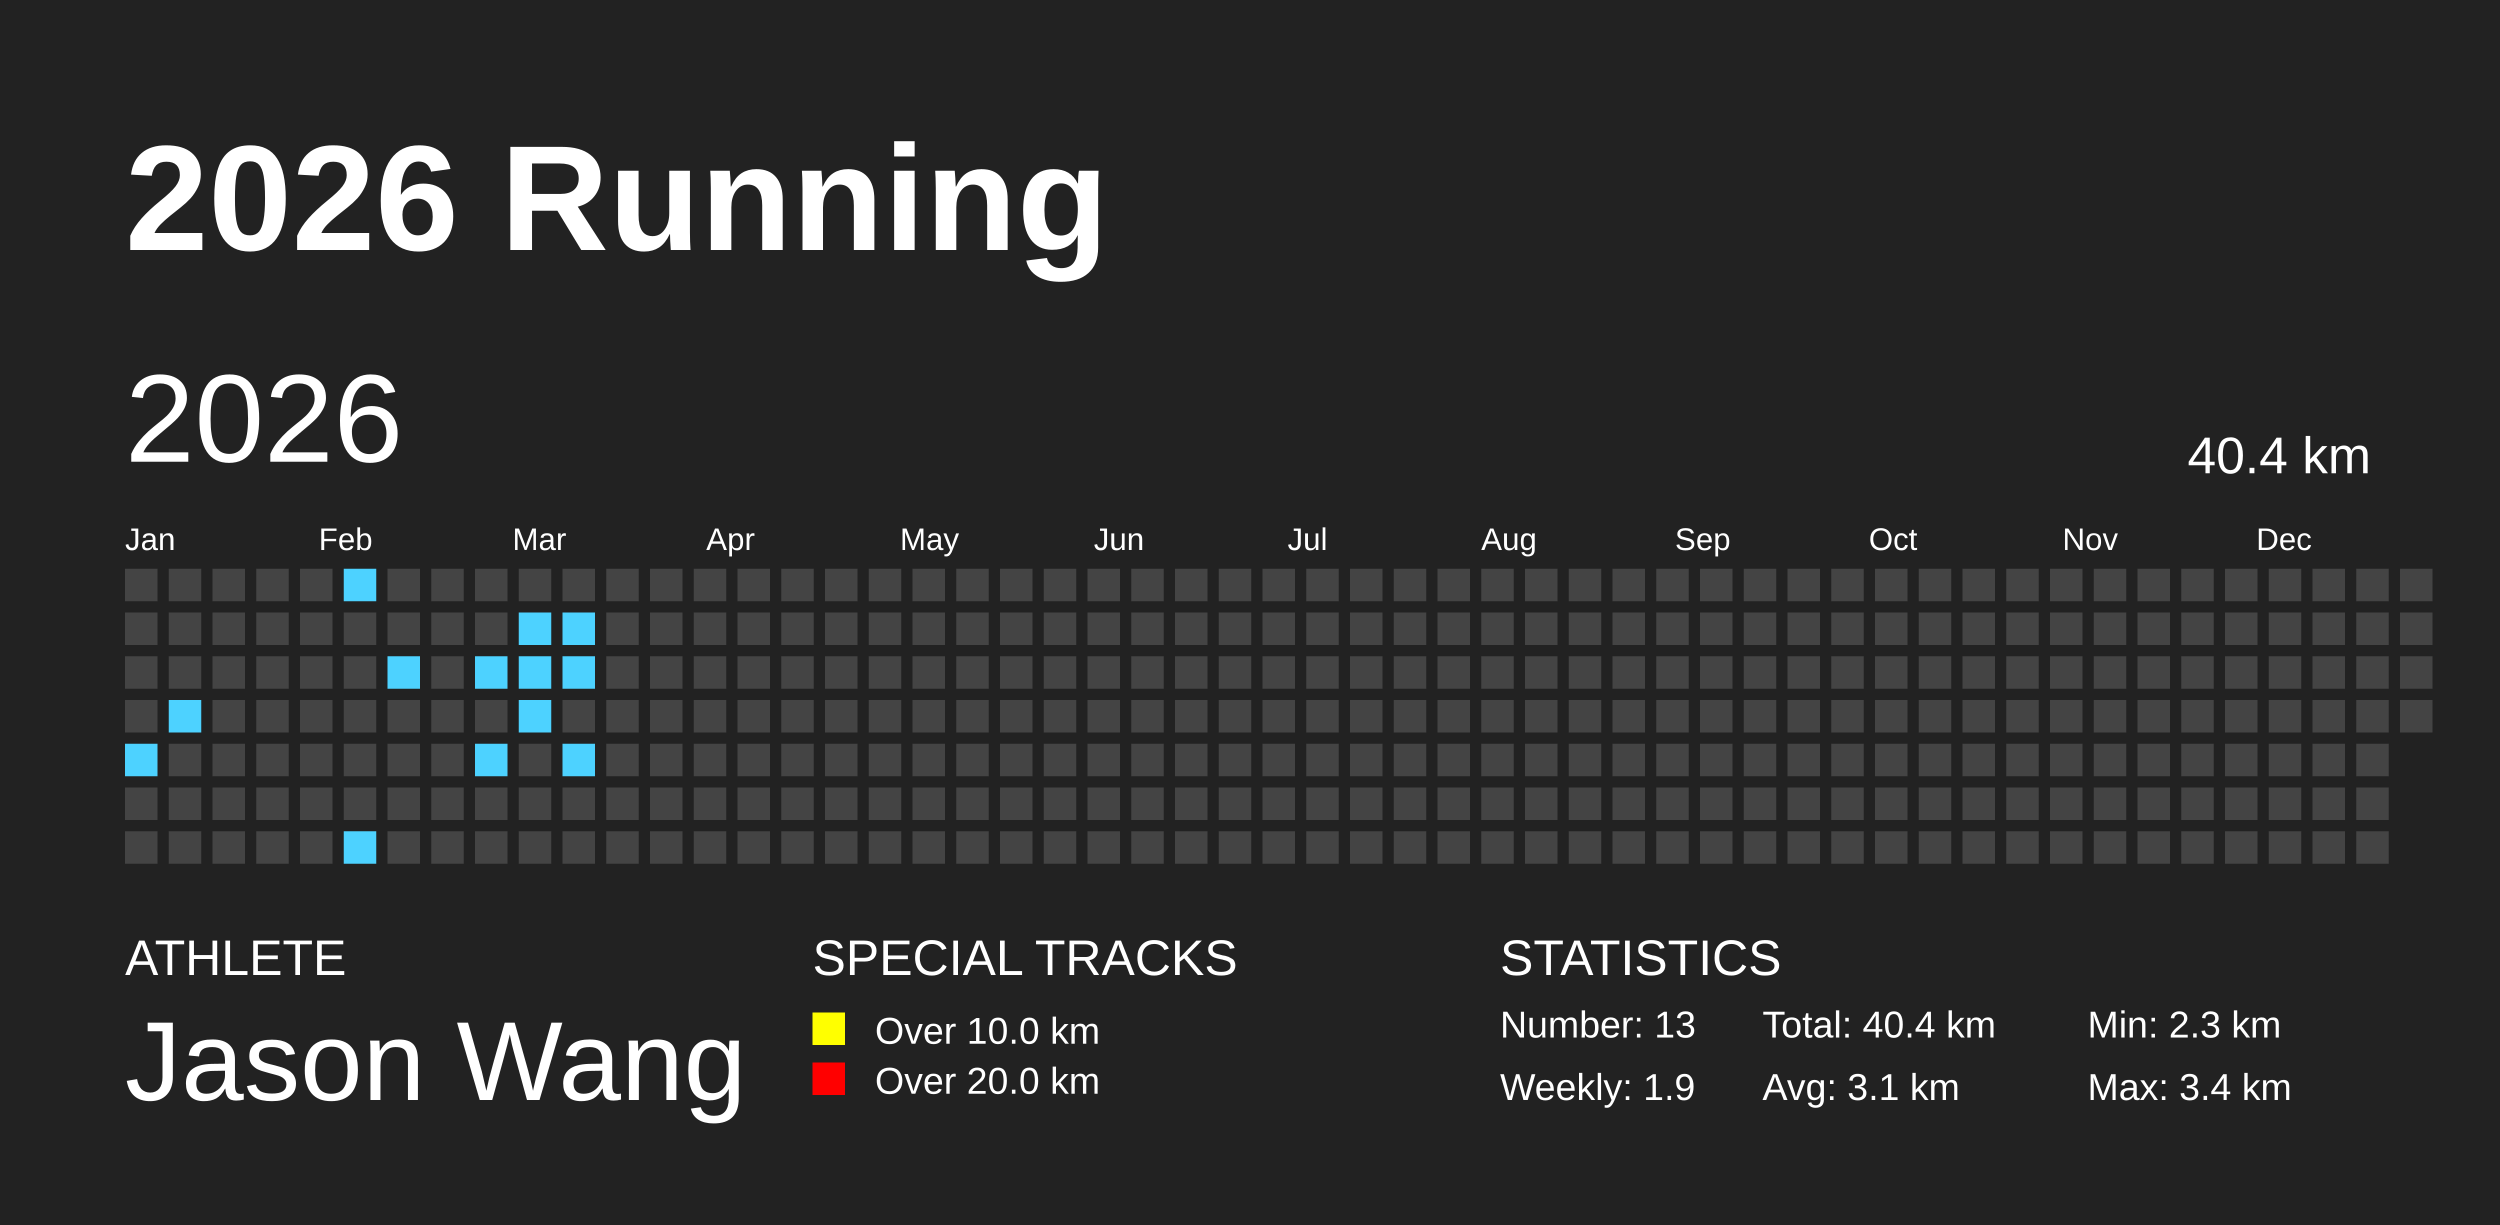
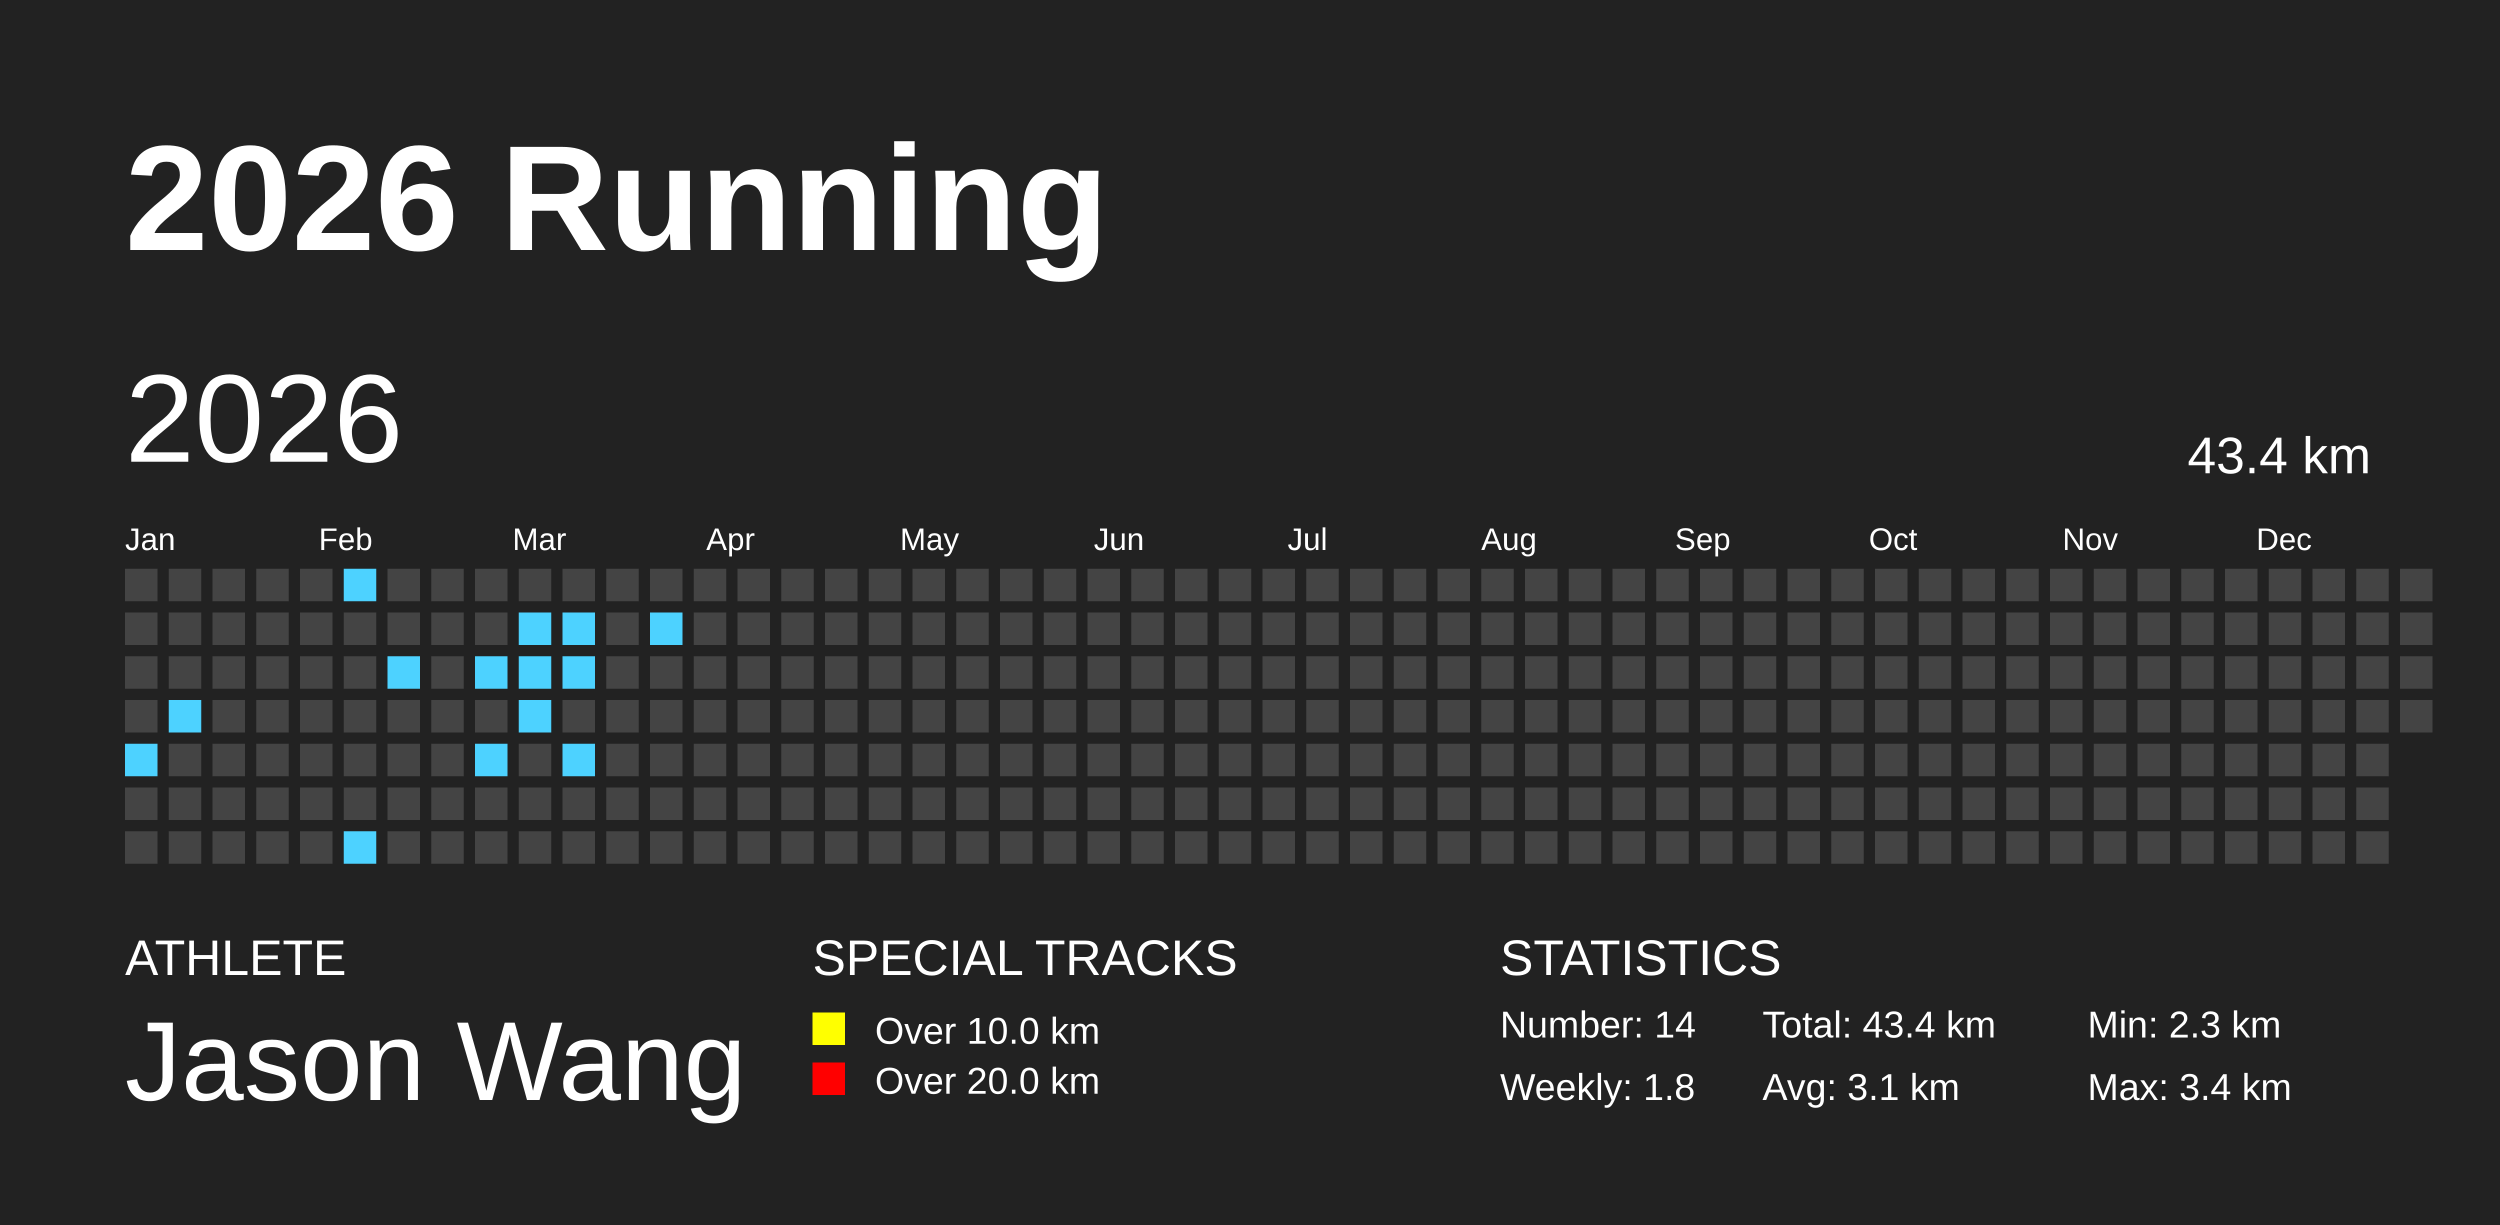
<svg xmlns="http://www.w3.org/2000/svg" baseProfile="full" height="98mm" version="1.1" viewBox="0,0,200,98" width="200mm">
  <defs />
  <rect fill="#222222" height="98" width="200" x="0" y="0" />
  <text fill="#FFFFFF" style="font-size:12px; font-family:Arial; font-weight:bold;" x="10" y="20">2026 Running</text>
  <text fill="#FFFFFF" style="font-size:4px; font-family:Arial" x="10" y="78">ATHLETE</text>
  <text fill="#FFFFFF" style="font-size:9px; font-family:Arial" x="10" y="88">Jason Wang</text>
  <text fill="#FFFFFF" style="font-size:4px; font-family:Arial" x="65" y="78">SPECIAL TRACKS</text>
  <rect fill="yellow" height="2.6" width="2.6" x="65" y="81" />
  <text fill="#FFFFFF" style="font-size:3px; font-family:Arial" x="70" y="83.5">Over 10.0 km</text>
  <rect fill="red" height="2.6" width="2.6" x="65" y="85" />
  <text fill="#FFFFFF" style="font-size:3px; font-family:Arial" x="70" y="87.5">Over 20.0 km</text>
  <text fill="#FFFFFF" style="font-size:4px; font-family:Arial" x="120" y="78">STATISTICS</text>
-   <text fill="#FFFFFF" style="font-size:3px; font-family:Arial" x="120" y="83">Number: 13</text>
-   <text fill="#FFFFFF" style="font-size:3px; font-family:Arial" x="120" y="88">Weekly: 1.9</text>
-   <text fill="#FFFFFF" style="font-size:3px; font-family:Arial" x="141" y="83">Total: 40.4 km</text>
+   <text fill="#FFFFFF" style="font-size:3px; font-family:Arial" x="120" y="83">Number: 14</text>
+   <text fill="#FFFFFF" style="font-size:3px; font-family:Arial" x="120" y="88">Weekly: 1.8</text>
+   <text fill="#FFFFFF" style="font-size:3px; font-family:Arial" x="141" y="83">Total: 43.4 km</text>
  <text fill="#FFFFFF" style="font-size:3px; font-family:Arial" x="141" y="88">Avg: 3.1 km</text>
  <text fill="#FFFFFF" style="font-size:3px; font-family:Arial" x="167" y="83">Min: 2.3 km</text>
  <text fill="#FFFFFF" style="font-size:3px; font-family:Arial" x="167" y="88">Max: 3.4 km</text>
  <text dominant-baseline="hanging" fill="#FFFFFF" style="font-size:10.0px; font-family:Arial;" x="10" y="30">2026</text>
-   <text dominant-baseline="hanging" fill="#FFFFFF" style="font-size:4.125px; font-family:Arial;" x="175" y="35">40.4 km</text>
+   <text dominant-baseline="hanging" fill="#FFFFFF" style="font-size:4.125px; font-family:Arial;" x="175" y="35">43.4 km</text>
  <text fill="#FFFFFF" style="font-size:2.5px; font-family:Arial" x="10.0" y="44">Jan</text>
  <text fill="#FFFFFF" style="font-size:2.5px; font-family:Arial" x="25.5" y="44">Feb</text>
  <text fill="#FFFFFF" style="font-size:2.5px; font-family:Arial" x="41.0" y="44">Mar</text>
  <text fill="#FFFFFF" style="font-size:2.5px; font-family:Arial" x="56.5" y="44">Apr</text>
  <text fill="#FFFFFF" style="font-size:2.5px; font-family:Arial" x="72.0" y="44">May</text>
  <text fill="#FFFFFF" style="font-size:2.5px; font-family:Arial" x="87.5" y="44">Jun</text>
  <text fill="#FFFFFF" style="font-size:2.5px; font-family:Arial" x="103.0" y="44">Jul</text>
  <text fill="#FFFFFF" style="font-size:2.5px; font-family:Arial" x="118.5" y="44">Aug</text>
  <text fill="#FFFFFF" style="font-size:2.5px; font-family:Arial" x="134.0" y="44">Sep</text>
  <text fill="#FFFFFF" style="font-size:2.5px; font-family:Arial" x="149.5" y="44">Oct</text>
  <text fill="#FFFFFF" style="font-size:2.5px; font-family:Arial" x="165.0" y="44">Nov</text>
  <text fill="#FFFFFF" style="font-size:2.5px; font-family:Arial" x="180.5" y="44">Dec</text>
  <rect fill="#444444" height="2.6" width="2.6" x="10.0" y="45.5" />
  <rect fill="#444444" height="2.6" width="2.6" x="10.0" y="49.0" />
  <rect fill="#444444" height="2.6" width="2.6" x="10.0" y="52.5" />
  <rect fill="#444444" height="2.6" width="2.6" x="10.0" y="56.0" />
  <rect fill="#4DD2FF" height="2.6" width="2.6" x="10.0" y="59.5" />
  <rect fill="#444444" height="2.6" width="2.6" x="10.0" y="63.0" />
  <rect fill="#444444" height="2.6" width="2.6" x="10.0" y="66.5" />
  <rect fill="#444444" height="2.6" width="2.6" x="13.5" y="45.5" />
  <rect fill="#444444" height="2.6" width="2.6" x="13.5" y="49.0" />
  <rect fill="#444444" height="2.6" width="2.6" x="13.5" y="52.5" />
  <rect fill="#4DD2FF" height="2.6" width="2.6" x="13.5" y="56.0" />
  <rect fill="#444444" height="2.6" width="2.6" x="13.5" y="59.5" />
  <rect fill="#444444" height="2.6" width="2.6" x="13.5" y="63.0" />
  <rect fill="#444444" height="2.6" width="2.6" x="13.5" y="66.5" />
  <rect fill="#444444" height="2.6" width="2.6" x="17.0" y="45.5" />
  <rect fill="#444444" height="2.6" width="2.6" x="17.0" y="49.0" />
  <rect fill="#444444" height="2.6" width="2.6" x="17.0" y="52.5" />
  <rect fill="#444444" height="2.6" width="2.6" x="17.0" y="56.0" />
  <rect fill="#444444" height="2.6" width="2.6" x="17.0" y="59.5" />
  <rect fill="#444444" height="2.6" width="2.6" x="17.0" y="63.0" />
  <rect fill="#444444" height="2.6" width="2.6" x="17.0" y="66.5" />
  <rect fill="#444444" height="2.6" width="2.6" x="20.5" y="45.5" />
  <rect fill="#444444" height="2.6" width="2.6" x="20.5" y="49.0" />
  <rect fill="#444444" height="2.6" width="2.6" x="20.5" y="52.5" />
  <rect fill="#444444" height="2.6" width="2.6" x="20.5" y="56.0" />
  <rect fill="#444444" height="2.6" width="2.6" x="20.5" y="59.5" />
  <rect fill="#444444" height="2.6" width="2.6" x="20.5" y="63.0" />
  <rect fill="#444444" height="2.6" width="2.6" x="20.5" y="66.5" />
  <rect fill="#444444" height="2.6" width="2.6" x="24.0" y="45.5" />
  <rect fill="#444444" height="2.6" width="2.6" x="24.0" y="49.0" />
  <rect fill="#444444" height="2.6" width="2.6" x="24.0" y="52.5" />
  <rect fill="#444444" height="2.6" width="2.6" x="24.0" y="56.0" />
  <rect fill="#444444" height="2.6" width="2.6" x="24.0" y="59.5" />
  <rect fill="#444444" height="2.6" width="2.6" x="24.0" y="63.0" />
  <rect fill="#444444" height="2.6" width="2.6" x="24.0" y="66.5" />
  <rect fill="#4DD2FF" height="2.6" width="2.6" x="27.5" y="45.5" />
  <rect fill="#444444" height="2.6" width="2.6" x="27.5" y="49.0" />
  <rect fill="#444444" height="2.6" width="2.6" x="27.5" y="52.5" />
  <rect fill="#444444" height="2.6" width="2.6" x="27.5" y="56.0" />
  <rect fill="#444444" height="2.6" width="2.6" x="27.5" y="59.5" />
  <rect fill="#444444" height="2.6" width="2.6" x="27.5" y="63.0" />
  <rect fill="#4DD2FF" height="2.6" width="2.6" x="27.5" y="66.5" />
  <rect fill="#444444" height="2.6" width="2.6" x="31.0" y="45.5" />
  <rect fill="#444444" height="2.6" width="2.6" x="31.0" y="49.0" />
  <rect fill="#4DD2FF" height="2.6" width="2.6" x="31.0" y="52.5" />
  <rect fill="#444444" height="2.6" width="2.6" x="31.0" y="56.0" />
  <rect fill="#444444" height="2.6" width="2.6" x="31.0" y="59.5" />
  <rect fill="#444444" height="2.6" width="2.6" x="31.0" y="63.0" />
  <rect fill="#444444" height="2.6" width="2.6" x="31.0" y="66.5" />
  <rect fill="#444444" height="2.6" width="2.6" x="34.5" y="45.5" />
  <rect fill="#444444" height="2.6" width="2.6" x="34.5" y="49.0" />
  <rect fill="#444444" height="2.6" width="2.6" x="34.5" y="52.5" />
  <rect fill="#444444" height="2.6" width="2.6" x="34.5" y="56.0" />
  <rect fill="#444444" height="2.6" width="2.6" x="34.5" y="59.5" />
  <rect fill="#444444" height="2.6" width="2.6" x="34.5" y="63.0" />
  <rect fill="#444444" height="2.6" width="2.6" x="34.5" y="66.5" />
  <rect fill="#444444" height="2.6" width="2.6" x="38.0" y="45.5" />
  <rect fill="#444444" height="2.6" width="2.6" x="38.0" y="49.0" />
  <rect fill="#4DD2FF" height="2.6" width="2.6" x="38.0" y="52.5" />
  <rect fill="#444444" height="2.6" width="2.6" x="38.0" y="56.0" />
  <rect fill="#4DD2FF" height="2.6" width="2.6" x="38.0" y="59.5" />
  <rect fill="#444444" height="2.6" width="2.6" x="38.0" y="63.0" />
  <rect fill="#444444" height="2.6" width="2.6" x="38.0" y="66.5" />
  <rect fill="#444444" height="2.6" width="2.6" x="41.5" y="45.5" />
  <rect fill="#4DD2FF" height="2.6" width="2.6" x="41.5" y="49.0" />
  <rect fill="#4DD2FF" height="2.6" width="2.6" x="41.5" y="52.5" />
  <rect fill="#4DD2FF" height="2.6" width="2.6" x="41.5" y="56.0" />
  <rect fill="#444444" height="2.6" width="2.6" x="41.5" y="59.5" />
  <rect fill="#444444" height="2.6" width="2.6" x="41.5" y="63.0" />
  <rect fill="#444444" height="2.6" width="2.6" x="41.5" y="66.5" />
  <rect fill="#444444" height="2.6" width="2.6" x="45.0" y="45.5" />
  <rect fill="#4DD2FF" height="2.6" width="2.6" x="45.0" y="49.0" />
  <rect fill="#4DD2FF" height="2.6" width="2.6" x="45.0" y="52.5" />
  <rect fill="#444444" height="2.6" width="2.6" x="45.0" y="56.0" />
  <rect fill="#4DD2FF" height="2.6" width="2.6" x="45.0" y="59.5" />
  <rect fill="#444444" height="2.6" width="2.6" x="45.0" y="63.0" />
  <rect fill="#444444" height="2.6" width="2.6" x="45.0" y="66.5" />
  <rect fill="#444444" height="2.6" width="2.6" x="48.5" y="45.5" />
  <rect fill="#444444" height="2.6" width="2.6" x="48.5" y="49.0" />
  <rect fill="#444444" height="2.6" width="2.6" x="48.5" y="52.5" />
  <rect fill="#444444" height="2.6" width="2.6" x="48.5" y="56.0" />
  <rect fill="#444444" height="2.6" width="2.6" x="48.5" y="59.5" />
  <rect fill="#444444" height="2.6" width="2.6" x="48.5" y="63.0" />
  <rect fill="#444444" height="2.6" width="2.6" x="48.5" y="66.5" />
  <rect fill="#444444" height="2.6" width="2.6" x="52.0" y="45.5" />
-   <rect fill="#444444" height="2.6" width="2.6" x="52.0" y="49.0" />
+   <rect fill="#4DD2FF" height="2.6" width="2.6" x="52.0" y="49.0" />
  <rect fill="#444444" height="2.6" width="2.6" x="52.0" y="52.5" />
  <rect fill="#444444" height="2.6" width="2.6" x="52.0" y="56.0" />
  <rect fill="#444444" height="2.6" width="2.6" x="52.0" y="59.5" />
  <rect fill="#444444" height="2.6" width="2.6" x="52.0" y="63.0" />
  <rect fill="#444444" height="2.6" width="2.6" x="52.0" y="66.5" />
  <rect fill="#444444" height="2.6" width="2.6" x="55.5" y="45.5" />
  <rect fill="#444444" height="2.6" width="2.6" x="55.5" y="49.0" />
  <rect fill="#444444" height="2.6" width="2.6" x="55.5" y="52.5" />
  <rect fill="#444444" height="2.6" width="2.6" x="55.5" y="56.0" />
  <rect fill="#444444" height="2.6" width="2.6" x="55.5" y="59.5" />
  <rect fill="#444444" height="2.6" width="2.6" x="55.5" y="63.0" />
  <rect fill="#444444" height="2.6" width="2.6" x="55.5" y="66.5" />
  <rect fill="#444444" height="2.6" width="2.6" x="59.0" y="45.5" />
  <rect fill="#444444" height="2.6" width="2.6" x="59.0" y="49.0" />
  <rect fill="#444444" height="2.6" width="2.6" x="59.0" y="52.5" />
  <rect fill="#444444" height="2.6" width="2.6" x="59.0" y="56.0" />
  <rect fill="#444444" height="2.6" width="2.6" x="59.0" y="59.5" />
  <rect fill="#444444" height="2.6" width="2.6" x="59.0" y="63.0" />
  <rect fill="#444444" height="2.6" width="2.6" x="59.0" y="66.5" />
  <rect fill="#444444" height="2.6" width="2.6" x="62.5" y="45.5" />
  <rect fill="#444444" height="2.6" width="2.6" x="62.5" y="49.0" />
  <rect fill="#444444" height="2.6" width="2.6" x="62.5" y="52.5" />
  <rect fill="#444444" height="2.6" width="2.6" x="62.5" y="56.0" />
  <rect fill="#444444" height="2.6" width="2.6" x="62.5" y="59.5" />
  <rect fill="#444444" height="2.6" width="2.6" x="62.5" y="63.0" />
  <rect fill="#444444" height="2.6" width="2.6" x="62.5" y="66.5" />
  <rect fill="#444444" height="2.6" width="2.6" x="66.0" y="45.5" />
  <rect fill="#444444" height="2.6" width="2.6" x="66.0" y="49.0" />
  <rect fill="#444444" height="2.6" width="2.6" x="66.0" y="52.5" />
  <rect fill="#444444" height="2.6" width="2.6" x="66.0" y="56.0" />
  <rect fill="#444444" height="2.6" width="2.6" x="66.0" y="59.5" />
  <rect fill="#444444" height="2.6" width="2.6" x="66.0" y="63.0" />
  <rect fill="#444444" height="2.6" width="2.6" x="66.0" y="66.5" />
  <rect fill="#444444" height="2.6" width="2.6" x="69.5" y="45.5" />
  <rect fill="#444444" height="2.6" width="2.6" x="69.5" y="49.0" />
  <rect fill="#444444" height="2.6" width="2.6" x="69.5" y="52.5" />
  <rect fill="#444444" height="2.6" width="2.6" x="69.5" y="56.0" />
  <rect fill="#444444" height="2.6" width="2.6" x="69.5" y="59.5" />
  <rect fill="#444444" height="2.6" width="2.6" x="69.5" y="63.0" />
  <rect fill="#444444" height="2.6" width="2.6" x="69.5" y="66.5" />
  <rect fill="#444444" height="2.6" width="2.6" x="73.0" y="45.5" />
  <rect fill="#444444" height="2.6" width="2.6" x="73.0" y="49.0" />
  <rect fill="#444444" height="2.6" width="2.6" x="73.0" y="52.5" />
  <rect fill="#444444" height="2.6" width="2.6" x="73.0" y="56.0" />
  <rect fill="#444444" height="2.6" width="2.6" x="73.0" y="59.5" />
  <rect fill="#444444" height="2.6" width="2.6" x="73.0" y="63.0" />
  <rect fill="#444444" height="2.6" width="2.6" x="73.0" y="66.5" />
  <rect fill="#444444" height="2.6" width="2.6" x="76.5" y="45.5" />
  <rect fill="#444444" height="2.6" width="2.6" x="76.5" y="49.0" />
  <rect fill="#444444" height="2.6" width="2.6" x="76.5" y="52.5" />
  <rect fill="#444444" height="2.6" width="2.6" x="76.5" y="56.0" />
  <rect fill="#444444" height="2.6" width="2.6" x="76.5" y="59.5" />
  <rect fill="#444444" height="2.6" width="2.6" x="76.5" y="63.0" />
  <rect fill="#444444" height="2.6" width="2.6" x="76.5" y="66.5" />
  <rect fill="#444444" height="2.6" width="2.6" x="80.0" y="45.5" />
  <rect fill="#444444" height="2.6" width="2.6" x="80.0" y="49.0" />
  <rect fill="#444444" height="2.6" width="2.6" x="80.0" y="52.5" />
  <rect fill="#444444" height="2.6" width="2.6" x="80.0" y="56.0" />
  <rect fill="#444444" height="2.6" width="2.6" x="80.0" y="59.5" />
  <rect fill="#444444" height="2.6" width="2.6" x="80.0" y="63.0" />
  <rect fill="#444444" height="2.6" width="2.6" x="80.0" y="66.5" />
  <rect fill="#444444" height="2.6" width="2.6" x="83.5" y="45.5" />
  <rect fill="#444444" height="2.6" width="2.6" x="83.5" y="49.0" />
  <rect fill="#444444" height="2.6" width="2.6" x="83.5" y="52.5" />
  <rect fill="#444444" height="2.6" width="2.6" x="83.5" y="56.0" />
  <rect fill="#444444" height="2.6" width="2.6" x="83.5" y="59.5" />
  <rect fill="#444444" height="2.6" width="2.6" x="83.5" y="63.0" />
  <rect fill="#444444" height="2.6" width="2.6" x="83.5" y="66.5" />
  <rect fill="#444444" height="2.6" width="2.6" x="87.0" y="45.5" />
  <rect fill="#444444" height="2.6" width="2.6" x="87.0" y="49.0" />
  <rect fill="#444444" height="2.6" width="2.6" x="87.0" y="52.5" />
  <rect fill="#444444" height="2.6" width="2.6" x="87.0" y="56.0" />
  <rect fill="#444444" height="2.6" width="2.6" x="87.0" y="59.5" />
  <rect fill="#444444" height="2.6" width="2.6" x="87.0" y="63.0" />
  <rect fill="#444444" height="2.6" width="2.6" x="87.0" y="66.5" />
  <rect fill="#444444" height="2.6" width="2.6" x="90.5" y="45.5" />
  <rect fill="#444444" height="2.6" width="2.6" x="90.5" y="49.0" />
  <rect fill="#444444" height="2.6" width="2.6" x="90.5" y="52.5" />
  <rect fill="#444444" height="2.6" width="2.6" x="90.5" y="56.0" />
  <rect fill="#444444" height="2.6" width="2.6" x="90.5" y="59.5" />
  <rect fill="#444444" height="2.6" width="2.6" x="90.5" y="63.0" />
  <rect fill="#444444" height="2.6" width="2.6" x="90.5" y="66.5" />
  <rect fill="#444444" height="2.6" width="2.6" x="94.0" y="45.5" />
  <rect fill="#444444" height="2.6" width="2.6" x="94.0" y="49.0" />
  <rect fill="#444444" height="2.6" width="2.6" x="94.0" y="52.5" />
  <rect fill="#444444" height="2.6" width="2.6" x="94.0" y="56.0" />
  <rect fill="#444444" height="2.6" width="2.6" x="94.0" y="59.5" />
  <rect fill="#444444" height="2.6" width="2.6" x="94.0" y="63.0" />
  <rect fill="#444444" height="2.6" width="2.6" x="94.0" y="66.5" />
  <rect fill="#444444" height="2.6" width="2.6" x="97.5" y="45.5" />
  <rect fill="#444444" height="2.6" width="2.6" x="97.5" y="49.0" />
  <rect fill="#444444" height="2.6" width="2.6" x="97.5" y="52.5" />
  <rect fill="#444444" height="2.6" width="2.6" x="97.5" y="56.0" />
  <rect fill="#444444" height="2.6" width="2.6" x="97.5" y="59.5" />
  <rect fill="#444444" height="2.6" width="2.6" x="97.5" y="63.0" />
  <rect fill="#444444" height="2.6" width="2.6" x="97.5" y="66.5" />
  <rect fill="#444444" height="2.6" width="2.6" x="101.0" y="45.5" />
  <rect fill="#444444" height="2.6" width="2.6" x="101.0" y="49.0" />
  <rect fill="#444444" height="2.6" width="2.6" x="101.0" y="52.5" />
  <rect fill="#444444" height="2.6" width="2.6" x="101.0" y="56.0" />
  <rect fill="#444444" height="2.6" width="2.6" x="101.0" y="59.5" />
  <rect fill="#444444" height="2.6" width="2.6" x="101.0" y="63.0" />
  <rect fill="#444444" height="2.6" width="2.6" x="101.0" y="66.5" />
  <rect fill="#444444" height="2.6" width="2.6" x="104.5" y="45.5" />
  <rect fill="#444444" height="2.6" width="2.6" x="104.5" y="49.0" />
  <rect fill="#444444" height="2.6" width="2.6" x="104.5" y="52.5" />
  <rect fill="#444444" height="2.6" width="2.6" x="104.5" y="56.0" />
  <rect fill="#444444" height="2.6" width="2.6" x="104.5" y="59.5" />
  <rect fill="#444444" height="2.6" width="2.6" x="104.5" y="63.0" />
  <rect fill="#444444" height="2.6" width="2.6" x="104.5" y="66.5" />
  <rect fill="#444444" height="2.6" width="2.6" x="108.0" y="45.5" />
  <rect fill="#444444" height="2.6" width="2.6" x="108.0" y="49.0" />
  <rect fill="#444444" height="2.6" width="2.6" x="108.0" y="52.5" />
  <rect fill="#444444" height="2.6" width="2.6" x="108.0" y="56.0" />
  <rect fill="#444444" height="2.6" width="2.6" x="108.0" y="59.5" />
  <rect fill="#444444" height="2.6" width="2.6" x="108.0" y="63.0" />
  <rect fill="#444444" height="2.6" width="2.6" x="108.0" y="66.5" />
  <rect fill="#444444" height="2.6" width="2.6" x="111.5" y="45.5" />
  <rect fill="#444444" height="2.6" width="2.6" x="111.5" y="49.0" />
  <rect fill="#444444" height="2.6" width="2.6" x="111.5" y="52.5" />
  <rect fill="#444444" height="2.6" width="2.6" x="111.5" y="56.0" />
  <rect fill="#444444" height="2.6" width="2.6" x="111.5" y="59.5" />
  <rect fill="#444444" height="2.6" width="2.6" x="111.5" y="63.0" />
  <rect fill="#444444" height="2.6" width="2.6" x="111.5" y="66.5" />
  <rect fill="#444444" height="2.6" width="2.6" x="115.0" y="45.5" />
  <rect fill="#444444" height="2.6" width="2.6" x="115.0" y="49.0" />
  <rect fill="#444444" height="2.6" width="2.6" x="115.0" y="52.5" />
  <rect fill="#444444" height="2.6" width="2.6" x="115.0" y="56.0" />
  <rect fill="#444444" height="2.6" width="2.6" x="115.0" y="59.5" />
  <rect fill="#444444" height="2.6" width="2.6" x="115.0" y="63.0" />
  <rect fill="#444444" height="2.6" width="2.6" x="115.0" y="66.5" />
  <rect fill="#444444" height="2.6" width="2.6" x="118.5" y="45.5" />
  <rect fill="#444444" height="2.6" width="2.6" x="118.5" y="49.0" />
  <rect fill="#444444" height="2.6" width="2.6" x="118.5" y="52.5" />
  <rect fill="#444444" height="2.6" width="2.6" x="118.5" y="56.0" />
  <rect fill="#444444" height="2.6" width="2.6" x="118.5" y="59.5" />
  <rect fill="#444444" height="2.6" width="2.6" x="118.5" y="63.0" />
  <rect fill="#444444" height="2.6" width="2.6" x="118.5" y="66.5" />
  <rect fill="#444444" height="2.6" width="2.6" x="122.0" y="45.5" />
  <rect fill="#444444" height="2.6" width="2.6" x="122.0" y="49.0" />
  <rect fill="#444444" height="2.6" width="2.6" x="122.0" y="52.5" />
  <rect fill="#444444" height="2.6" width="2.6" x="122.0" y="56.0" />
  <rect fill="#444444" height="2.6" width="2.6" x="122.0" y="59.5" />
  <rect fill="#444444" height="2.6" width="2.6" x="122.0" y="63.0" />
  <rect fill="#444444" height="2.6" width="2.6" x="122.0" y="66.5" />
  <rect fill="#444444" height="2.6" width="2.6" x="125.5" y="45.5" />
  <rect fill="#444444" height="2.6" width="2.6" x="125.5" y="49.0" />
  <rect fill="#444444" height="2.6" width="2.6" x="125.5" y="52.5" />
  <rect fill="#444444" height="2.6" width="2.6" x="125.5" y="56.0" />
  <rect fill="#444444" height="2.6" width="2.6" x="125.5" y="59.5" />
  <rect fill="#444444" height="2.6" width="2.6" x="125.5" y="63.0" />
  <rect fill="#444444" height="2.6" width="2.6" x="125.5" y="66.5" />
  <rect fill="#444444" height="2.6" width="2.6" x="129.0" y="45.5" />
  <rect fill="#444444" height="2.6" width="2.6" x="129.0" y="49.0" />
  <rect fill="#444444" height="2.6" width="2.6" x="129.0" y="52.5" />
  <rect fill="#444444" height="2.6" width="2.6" x="129.0" y="56.0" />
  <rect fill="#444444" height="2.6" width="2.6" x="129.0" y="59.5" />
  <rect fill="#444444" height="2.6" width="2.6" x="129.0" y="63.0" />
  <rect fill="#444444" height="2.6" width="2.6" x="129.0" y="66.5" />
  <rect fill="#444444" height="2.6" width="2.6" x="132.5" y="45.5" />
  <rect fill="#444444" height="2.6" width="2.6" x="132.5" y="49.0" />
  <rect fill="#444444" height="2.6" width="2.6" x="132.5" y="52.5" />
  <rect fill="#444444" height="2.6" width="2.6" x="132.5" y="56.0" />
  <rect fill="#444444" height="2.6" width="2.6" x="132.5" y="59.5" />
  <rect fill="#444444" height="2.6" width="2.6" x="132.5" y="63.0" />
  <rect fill="#444444" height="2.6" width="2.6" x="132.5" y="66.5" />
  <rect fill="#444444" height="2.6" width="2.6" x="136.0" y="45.5" />
  <rect fill="#444444" height="2.6" width="2.6" x="136.0" y="49.0" />
  <rect fill="#444444" height="2.6" width="2.6" x="136.0" y="52.5" />
  <rect fill="#444444" height="2.6" width="2.6" x="136.0" y="56.0" />
  <rect fill="#444444" height="2.6" width="2.6" x="136.0" y="59.5" />
  <rect fill="#444444" height="2.6" width="2.6" x="136.0" y="63.0" />
  <rect fill="#444444" height="2.6" width="2.6" x="136.0" y="66.5" />
  <rect fill="#444444" height="2.6" width="2.6" x="139.5" y="45.5" />
  <rect fill="#444444" height="2.6" width="2.6" x="139.5" y="49.0" />
  <rect fill="#444444" height="2.6" width="2.6" x="139.5" y="52.5" />
  <rect fill="#444444" height="2.6" width="2.6" x="139.5" y="56.0" />
  <rect fill="#444444" height="2.6" width="2.6" x="139.5" y="59.5" />
  <rect fill="#444444" height="2.6" width="2.6" x="139.5" y="63.0" />
  <rect fill="#444444" height="2.6" width="2.6" x="139.5" y="66.5" />
  <rect fill="#444444" height="2.6" width="2.6" x="143.0" y="45.5" />
  <rect fill="#444444" height="2.6" width="2.6" x="143.0" y="49.0" />
  <rect fill="#444444" height="2.6" width="2.6" x="143.0" y="52.5" />
  <rect fill="#444444" height="2.6" width="2.6" x="143.0" y="56.0" />
  <rect fill="#444444" height="2.6" width="2.6" x="143.0" y="59.5" />
  <rect fill="#444444" height="2.6" width="2.6" x="143.0" y="63.0" />
  <rect fill="#444444" height="2.6" width="2.6" x="143.0" y="66.5" />
  <rect fill="#444444" height="2.6" width="2.6" x="146.5" y="45.5" />
  <rect fill="#444444" height="2.6" width="2.6" x="146.5" y="49.0" />
  <rect fill="#444444" height="2.6" width="2.6" x="146.5" y="52.5" />
  <rect fill="#444444" height="2.6" width="2.6" x="146.5" y="56.0" />
  <rect fill="#444444" height="2.6" width="2.6" x="146.5" y="59.5" />
  <rect fill="#444444" height="2.6" width="2.6" x="146.5" y="63.0" />
  <rect fill="#444444" height="2.6" width="2.6" x="146.5" y="66.5" />
  <rect fill="#444444" height="2.6" width="2.6" x="150.0" y="45.5" />
  <rect fill="#444444" height="2.6" width="2.6" x="150.0" y="49.0" />
  <rect fill="#444444" height="2.6" width="2.6" x="150.0" y="52.5" />
  <rect fill="#444444" height="2.6" width="2.6" x="150.0" y="56.0" />
  <rect fill="#444444" height="2.6" width="2.6" x="150.0" y="59.5" />
  <rect fill="#444444" height="2.6" width="2.6" x="150.0" y="63.0" />
  <rect fill="#444444" height="2.6" width="2.6" x="150.0" y="66.5" />
  <rect fill="#444444" height="2.6" width="2.6" x="153.5" y="45.5" />
  <rect fill="#444444" height="2.6" width="2.6" x="153.5" y="49.0" />
  <rect fill="#444444" height="2.6" width="2.6" x="153.5" y="52.5" />
  <rect fill="#444444" height="2.6" width="2.6" x="153.5" y="56.0" />
  <rect fill="#444444" height="2.6" width="2.6" x="153.5" y="59.5" />
  <rect fill="#444444" height="2.6" width="2.6" x="153.5" y="63.0" />
  <rect fill="#444444" height="2.6" width="2.6" x="153.5" y="66.5" />
  <rect fill="#444444" height="2.6" width="2.6" x="157.0" y="45.5" />
  <rect fill="#444444" height="2.6" width="2.6" x="157.0" y="49.0" />
  <rect fill="#444444" height="2.6" width="2.6" x="157.0" y="52.5" />
  <rect fill="#444444" height="2.6" width="2.6" x="157.0" y="56.0" />
  <rect fill="#444444" height="2.6" width="2.6" x="157.0" y="59.5" />
  <rect fill="#444444" height="2.6" width="2.6" x="157.0" y="63.0" />
  <rect fill="#444444" height="2.6" width="2.6" x="157.0" y="66.5" />
  <rect fill="#444444" height="2.6" width="2.6" x="160.5" y="45.5" />
  <rect fill="#444444" height="2.6" width="2.6" x="160.5" y="49.0" />
  <rect fill="#444444" height="2.6" width="2.6" x="160.5" y="52.5" />
  <rect fill="#444444" height="2.6" width="2.6" x="160.5" y="56.0" />
  <rect fill="#444444" height="2.6" width="2.6" x="160.5" y="59.5" />
  <rect fill="#444444" height="2.6" width="2.6" x="160.5" y="63.0" />
  <rect fill="#444444" height="2.6" width="2.6" x="160.5" y="66.5" />
  <rect fill="#444444" height="2.6" width="2.6" x="164.0" y="45.5" />
  <rect fill="#444444" height="2.6" width="2.6" x="164.0" y="49.0" />
  <rect fill="#444444" height="2.6" width="2.6" x="164.0" y="52.5" />
  <rect fill="#444444" height="2.6" width="2.6" x="164.0" y="56.0" />
  <rect fill="#444444" height="2.6" width="2.6" x="164.0" y="59.5" />
  <rect fill="#444444" height="2.6" width="2.6" x="164.0" y="63.0" />
  <rect fill="#444444" height="2.6" width="2.6" x="164.0" y="66.5" />
  <rect fill="#444444" height="2.6" width="2.6" x="167.5" y="45.5" />
  <rect fill="#444444" height="2.6" width="2.6" x="167.5" y="49.0" />
  <rect fill="#444444" height="2.6" width="2.6" x="167.5" y="52.5" />
  <rect fill="#444444" height="2.6" width="2.6" x="167.5" y="56.0" />
  <rect fill="#444444" height="2.6" width="2.6" x="167.5" y="59.5" />
  <rect fill="#444444" height="2.6" width="2.6" x="167.5" y="63.0" />
  <rect fill="#444444" height="2.6" width="2.6" x="167.5" y="66.5" />
  <rect fill="#444444" height="2.6" width="2.6" x="171.0" y="45.5" />
  <rect fill="#444444" height="2.6" width="2.6" x="171.0" y="49.0" />
  <rect fill="#444444" height="2.6" width="2.6" x="171.0" y="52.5" />
  <rect fill="#444444" height="2.6" width="2.6" x="171.0" y="56.0" />
  <rect fill="#444444" height="2.6" width="2.6" x="171.0" y="59.5" />
  <rect fill="#444444" height="2.6" width="2.6" x="171.0" y="63.0" />
  <rect fill="#444444" height="2.6" width="2.6" x="171.0" y="66.5" />
  <rect fill="#444444" height="2.6" width="2.6" x="174.5" y="45.5" />
  <rect fill="#444444" height="2.6" width="2.6" x="174.5" y="49.0" />
  <rect fill="#444444" height="2.6" width="2.6" x="174.5" y="52.5" />
  <rect fill="#444444" height="2.6" width="2.6" x="174.5" y="56.0" />
  <rect fill="#444444" height="2.6" width="2.6" x="174.5" y="59.5" />
  <rect fill="#444444" height="2.6" width="2.6" x="174.5" y="63.0" />
  <rect fill="#444444" height="2.6" width="2.6" x="174.5" y="66.5" />
  <rect fill="#444444" height="2.6" width="2.6" x="178.0" y="45.5" />
  <rect fill="#444444" height="2.6" width="2.6" x="178.0" y="49.0" />
  <rect fill="#444444" height="2.6" width="2.6" x="178.0" y="52.5" />
  <rect fill="#444444" height="2.6" width="2.6" x="178.0" y="56.0" />
  <rect fill="#444444" height="2.6" width="2.6" x="178.0" y="59.5" />
  <rect fill="#444444" height="2.6" width="2.6" x="178.0" y="63.0" />
  <rect fill="#444444" height="2.6" width="2.6" x="178.0" y="66.5" />
  <rect fill="#444444" height="2.6" width="2.6" x="181.5" y="45.5" />
  <rect fill="#444444" height="2.6" width="2.6" x="181.5" y="49.0" />
  <rect fill="#444444" height="2.6" width="2.6" x="181.5" y="52.5" />
  <rect fill="#444444" height="2.6" width="2.6" x="181.5" y="56.0" />
  <rect fill="#444444" height="2.6" width="2.6" x="181.5" y="59.5" />
  <rect fill="#444444" height="2.6" width="2.6" x="181.5" y="63.0" />
  <rect fill="#444444" height="2.6" width="2.6" x="181.5" y="66.5" />
  <rect fill="#444444" height="2.6" width="2.6" x="185.0" y="45.5" />
  <rect fill="#444444" height="2.6" width="2.6" x="185.0" y="49.0" />
  <rect fill="#444444" height="2.6" width="2.6" x="185.0" y="52.5" />
  <rect fill="#444444" height="2.6" width="2.6" x="185.0" y="56.0" />
  <rect fill="#444444" height="2.6" width="2.6" x="185.0" y="59.5" />
  <rect fill="#444444" height="2.6" width="2.6" x="185.0" y="63.0" />
  <rect fill="#444444" height="2.6" width="2.6" x="185.0" y="66.5" />
  <rect fill="#444444" height="2.6" width="2.6" x="188.5" y="45.5" />
  <rect fill="#444444" height="2.6" width="2.6" x="188.5" y="49.0" />
  <rect fill="#444444" height="2.6" width="2.6" x="188.5" y="52.5" />
  <rect fill="#444444" height="2.6" width="2.6" x="188.5" y="56.0" />
  <rect fill="#444444" height="2.6" width="2.6" x="188.5" y="59.5" />
  <rect fill="#444444" height="2.6" width="2.6" x="188.5" y="63.0" />
  <rect fill="#444444" height="2.6" width="2.6" x="188.5" y="66.5" />
  <rect fill="#444444" height="2.6" width="2.6" x="192.0" y="45.5" />
  <rect fill="#444444" height="2.6" width="2.6" x="192.0" y="49.0" />
  <rect fill="#444444" height="2.6" width="2.6" x="192.0" y="52.5" />
  <rect fill="#444444" height="2.6" width="2.6" x="192.0" y="56.0" />
</svg>
